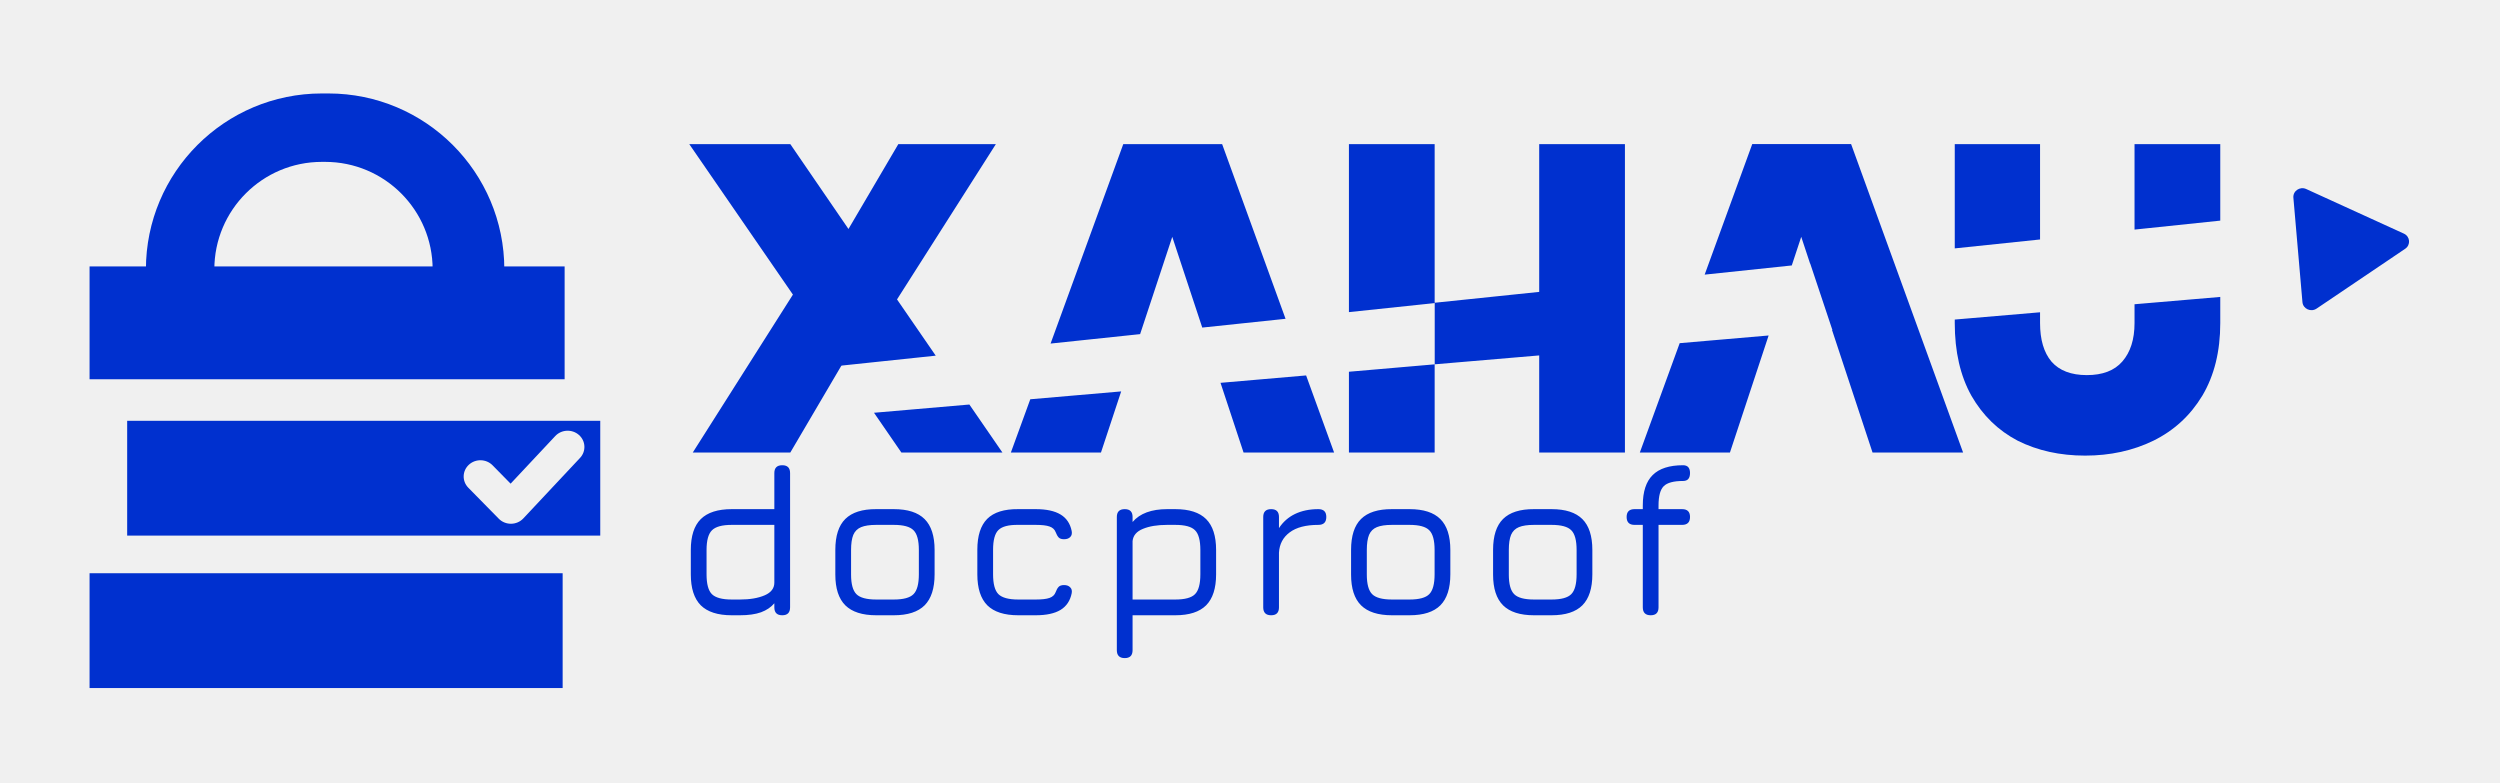
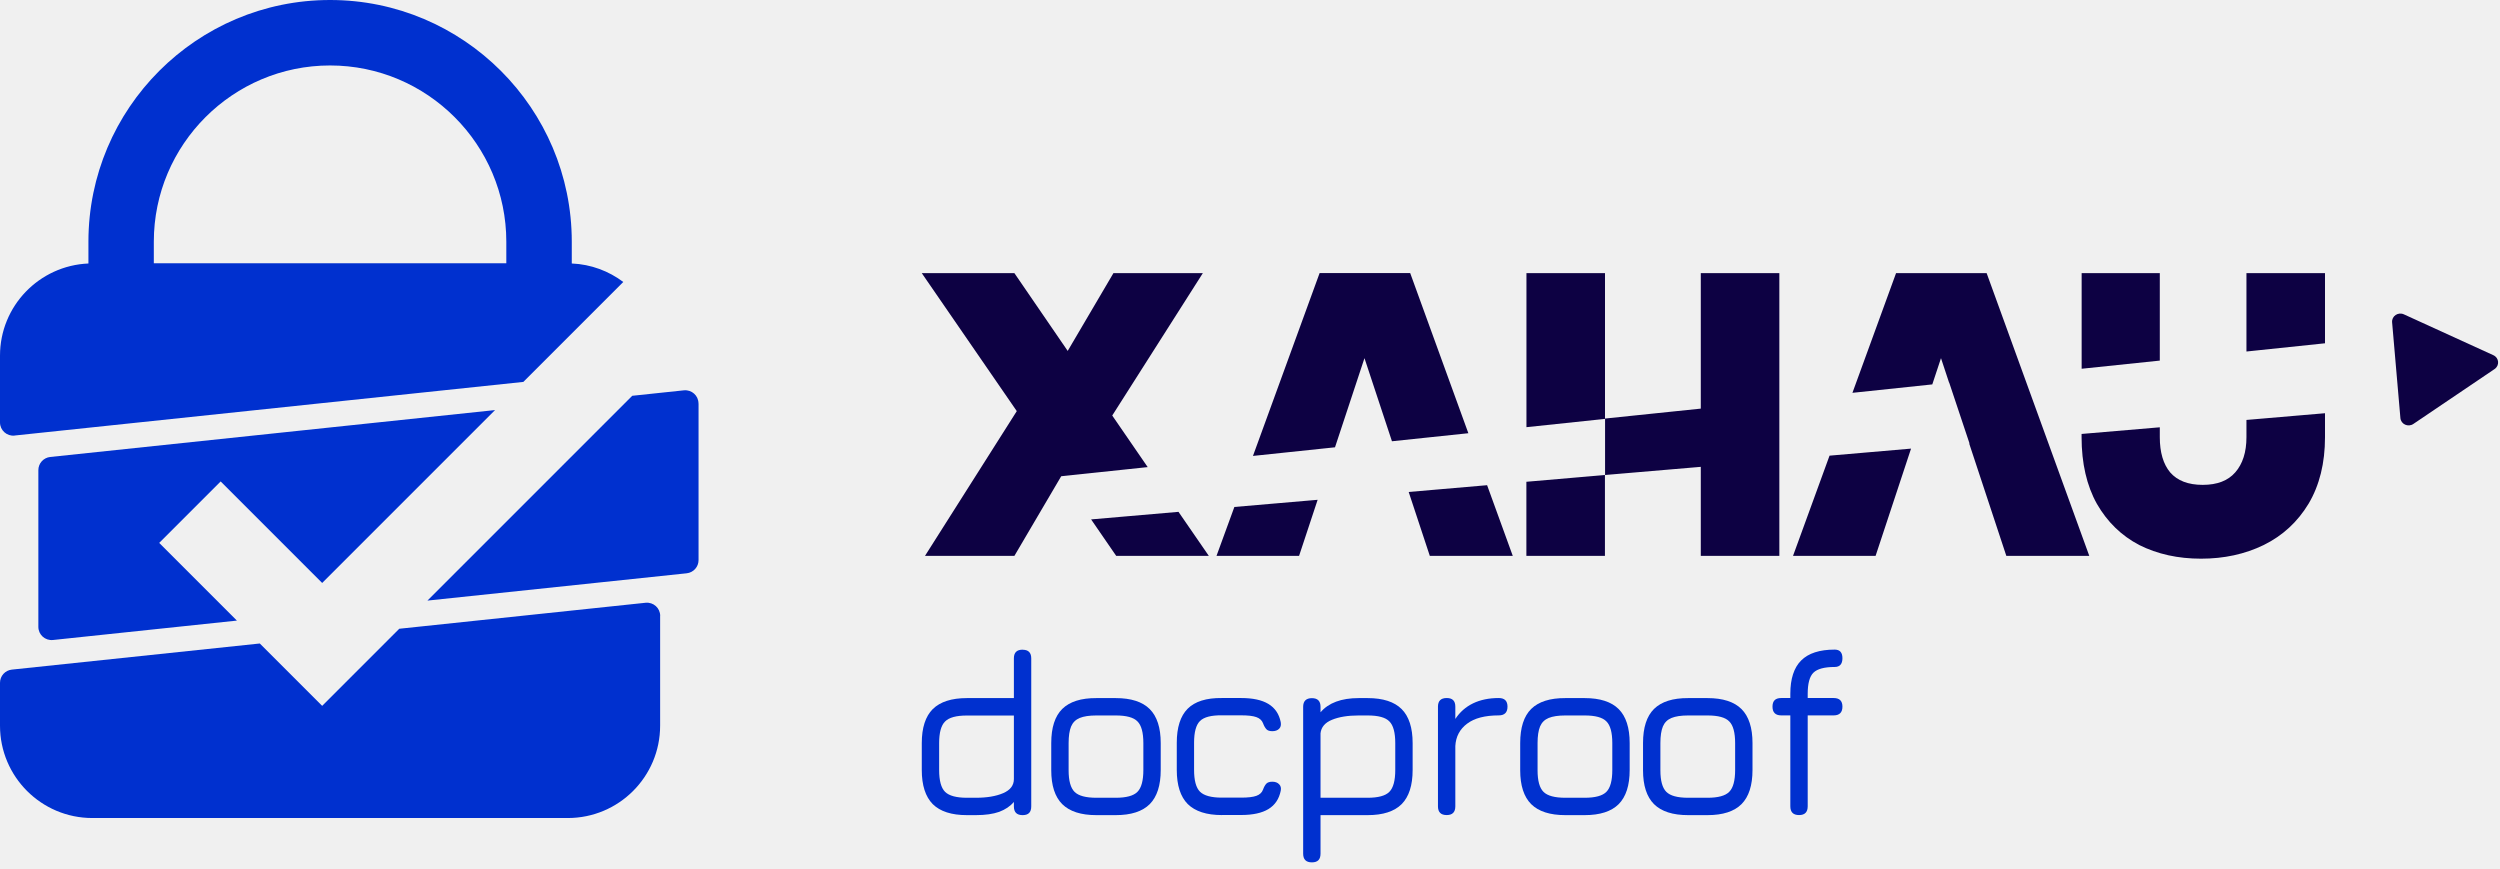
- <svg xmlns="http://www.w3.org/2000/svg" width="642" height="201" viewBox="0 0 642 201" fill="none">
-   <rect x="23" y="68.419" width="121.995" height="28.974" fill="#0030CF" />
-   <rect x="23" y="147.208" width="121.487" height="29.482" fill="#0030CF" />
-   <path fill-rule="evenodd" clip-rule="evenodd" d="M82.654 24C57.7 24 37.471 44.229 37.471 69.183L55.042 69.183C55.042 53.934 67.404 41.571 82.654 41.571H83.491C98.741 41.571 111.103 53.934 111.103 69.183L129.511 69.183C129.511 44.229 109.282 24 84.327 24H82.654Z" fill="#0030CF" />
-   <path fill-rule="evenodd" clip-rule="evenodd" d="M154.145 108.068H32.658V137.55H154.145V108.068ZM148.668 111.693C150.427 113.242 150.558 115.881 148.96 117.586L134.385 133.134C133.582 133.991 132.446 134.486 131.251 134.5C130.055 134.513 128.908 134.044 128.084 133.205L120.258 125.242C118.619 123.574 118.685 120.933 120.407 119.344C122.128 117.756 124.852 117.82 126.491 119.488L131.126 124.205L142.589 111.976C144.187 110.271 146.909 110.144 148.668 111.693Z" fill="#0030CF" />
-   <path d="M187.905 158C184.33 158 181.681 157.147 179.958 155.442C178.253 153.719 177.4 151.07 177.4 147.495V141.225C177.4 137.65 178.253 135.01 179.958 133.305C181.681 131.6 184.33 130.747 187.905 130.747H198.85V121.48C198.85 120.142 199.528 119.472 200.885 119.472C202.223 119.472 202.893 120.142 202.893 121.48V155.965C202.893 157.322 202.223 158 200.885 158C199.528 158 198.85 157.322 198.85 155.965V154.92C198.007 155.928 196.87 156.698 195.44 157.23C194.01 157.743 192.195 158 189.995 158H187.905ZM187.905 153.958H189.995C192.562 153.958 194.679 153.6 196.348 152.885C198.016 152.17 198.85 151.079 198.85 149.612V134.79H187.905C185.43 134.79 183.734 135.257 182.818 136.192C181.901 137.109 181.443 138.787 181.443 141.225V147.495C181.443 149.97 181.901 151.666 182.818 152.582C183.753 153.499 185.448 153.958 187.905 153.958ZM225.017 158C221.442 158 218.793 157.147 217.07 155.442C215.365 153.737 214.512 151.107 214.512 147.55V141.225C214.512 137.613 215.365 134.964 217.07 133.277C218.793 131.572 221.442 130.729 225.017 130.747H229.527C233.102 130.747 235.742 131.6 237.447 133.305C239.152 135.01 240.005 137.65 240.005 141.225V147.495C240.005 151.07 239.152 153.719 237.447 155.442C235.742 157.147 233.102 158 229.527 158H225.017ZM218.555 147.55C218.555 149.988 219.013 151.666 219.93 152.582C220.846 153.499 222.542 153.958 225.017 153.958H229.527C232.002 153.958 233.689 153.499 234.587 152.582C235.504 151.666 235.962 149.97 235.962 147.495V141.225C235.962 138.75 235.504 137.063 234.587 136.165C233.689 135.248 232.002 134.79 229.527 134.79H225.017C223.367 134.79 222.075 134.982 221.14 135.367C220.205 135.752 219.535 136.412 219.132 137.347C218.747 138.282 218.555 139.575 218.555 141.225V147.55ZM261.485 158C257.91 158 255.261 157.147 253.537 155.442C251.832 153.719 250.98 151.07 250.98 147.495V141.17C250.98 137.595 251.823 134.955 253.51 133.25C255.215 131.545 257.873 130.711 261.485 130.747H265.995C268.708 130.747 270.826 131.206 272.347 132.122C273.869 133.039 274.822 134.451 275.207 136.357C275.336 137.036 275.207 137.558 274.822 137.925C274.456 138.292 273.924 138.475 273.227 138.475C272.604 138.475 272.146 138.319 271.852 138.007C271.559 137.677 271.302 137.219 271.082 136.632C270.826 135.954 270.303 135.477 269.515 135.202C268.745 134.927 267.571 134.79 265.995 134.79H261.485C259.028 134.753 257.332 135.193 256.397 136.11C255.481 137.008 255.022 138.695 255.022 141.17V147.495C255.022 149.97 255.481 151.666 256.397 152.582C257.332 153.499 259.028 153.958 261.485 153.958H265.995C267.571 153.958 268.745 153.82 269.515 153.545C270.303 153.27 270.826 152.784 271.082 152.087C271.302 151.482 271.559 151.024 271.852 150.712C272.146 150.401 272.613 150.245 273.255 150.245C273.933 150.245 274.456 150.437 274.822 150.822C275.207 151.189 275.336 151.702 275.207 152.362C274.822 154.269 273.869 155.69 272.347 156.625C270.826 157.542 268.708 158 265.995 158H261.485ZM288.837 169C287.481 169 286.802 168.322 286.802 166.965V132.755C286.802 131.417 287.481 130.747 288.837 130.747C290.176 130.747 290.845 131.417 290.845 132.755V134.047C291.78 132.947 292.99 132.122 294.475 131.572C295.96 131.022 297.711 130.747 299.727 130.747H301.817C305.392 130.747 308.032 131.6 309.737 133.305C311.442 135.01 312.295 137.65 312.295 141.225V147.495C312.295 151.07 311.442 153.719 309.737 155.442C308.032 157.147 305.392 158 301.817 158H290.845V166.965C290.845 168.322 290.176 169 288.837 169ZM290.845 153.958H301.817C304.292 153.958 305.979 153.499 306.877 152.582C307.794 151.666 308.252 149.97 308.252 147.495V141.225C308.252 138.75 307.794 137.063 306.877 136.165C305.979 135.248 304.292 134.79 301.817 134.79H299.727C297.216 134.79 295.144 135.129 293.512 135.807C291.881 136.467 290.991 137.512 290.845 138.942V153.958ZM326.433 158C325.076 158 324.398 157.322 324.398 155.965V132.755C324.398 131.417 325.076 130.747 326.433 130.747C327.771 130.747 328.44 131.417 328.44 132.755V135.615C329.485 134.02 330.86 132.81 332.565 131.985C334.289 131.16 336.287 130.747 338.56 130.747C339.917 130.747 340.595 131.417 340.595 132.755C340.595 134.112 339.917 134.79 338.56 134.79C335.352 134.79 332.895 135.432 331.19 136.715C329.485 137.98 328.569 139.712 328.44 141.912V155.965C328.44 157.322 327.771 158 326.433 158ZM357.46 158C353.885 158 351.236 157.147 349.512 155.442C347.807 153.737 346.955 151.107 346.955 147.55V141.225C346.955 137.613 347.807 134.964 349.512 133.277C351.236 131.572 353.885 130.729 357.46 130.747H361.97C365.545 130.747 368.185 131.6 369.89 133.305C371.595 135.01 372.447 137.65 372.447 141.225V147.495C372.447 151.07 371.595 153.719 369.89 155.442C368.185 157.147 365.545 158 361.97 158H357.46ZM350.997 147.55C350.997 149.988 351.456 151.666 352.372 152.582C353.289 153.499 354.985 153.958 357.46 153.958H361.97C364.445 153.958 366.131 153.499 367.03 152.582C367.946 151.666 368.405 149.97 368.405 147.495V141.225C368.405 138.75 367.946 137.063 367.03 136.165C366.131 135.248 364.445 134.79 361.97 134.79H357.46C355.81 134.79 354.517 134.982 353.582 135.367C352.647 135.752 351.978 136.412 351.575 137.347C351.19 138.282 350.997 139.575 350.997 141.225V147.55ZM393.927 158C390.352 158 387.703 157.147 385.98 155.442C384.275 153.737 383.422 151.107 383.422 147.55V141.225C383.422 137.613 384.275 134.964 385.98 133.277C387.703 131.572 390.352 130.729 393.927 130.747H398.437C402.012 130.747 404.652 131.6 406.357 133.305C408.062 135.01 408.915 137.65 408.915 141.225V147.495C408.915 151.07 408.062 153.719 406.357 155.442C404.652 157.147 402.012 158 398.437 158H393.927ZM387.465 147.55C387.465 149.988 387.923 151.666 388.84 152.582C389.756 153.499 391.452 153.958 393.927 153.958H398.437C400.912 153.958 402.599 153.499 403.497 152.582C404.414 151.666 404.872 149.97 404.872 147.495V141.225C404.872 138.75 404.414 137.063 403.497 136.165C402.599 135.248 400.912 134.79 398.437 134.79H393.927C392.277 134.79 390.985 134.982 390.05 135.367C389.115 135.752 388.446 136.412 388.042 137.347C387.657 138.282 387.465 139.575 387.465 141.225V147.55ZM423.905 158C422.548 158 421.87 157.322 421.87 155.965V134.79H419.752C418.396 134.79 417.717 134.112 417.717 132.755C417.717 131.417 418.396 130.747 419.752 130.747H421.87V129.785C421.87 126.265 422.713 123.671 424.4 122.002C426.087 120.316 428.69 119.472 432.21 119.472C433.402 119.472 433.997 120.142 433.997 121.48C433.997 122.837 433.402 123.515 432.21 123.515C429.808 123.515 428.158 123.955 427.26 124.835C426.362 125.715 425.912 127.365 425.912 129.785V130.747H431.962C433.319 130.747 433.997 131.417 433.997 132.755C433.997 134.112 433.319 134.79 431.962 134.79H425.912V155.965C425.912 157.322 425.243 158 423.905 158Z" fill="#0030CF" />
-   <path fill-rule="evenodd" clip-rule="evenodd" d="M421.109 116.206H444.248L454.183 86.153L431.344 88.126L421.109 116.206ZM464.824 67.673L462.558 60.818L460.128 68.168L437.758 70.525L449.977 37H475.363L504.119 116.206H480.867L470.468 84.747L470.555 84.739L464.86 67.669L464.824 67.673ZM216.161 93.96L216.09 93.856L202.948 116.214H177.899L203.621 75.655L177 37.007H202.948L217.887 58.803L230.692 37.007H255.741L230.355 76.891L240.298 91.335L216.212 93.873L216.161 93.96ZM224.446 105.997L231.478 116.214H257.426L248.936 103.882L224.446 105.997ZM264.576 102.531L259.589 116.214H282.728L287.918 100.515L264.576 102.531ZM308.739 84.122L301.038 60.825L292.781 85.804L269.789 88.227L288.457 37.007H313.843L330.129 81.868L308.739 84.122ZM313.429 98.311L319.347 116.214H342.598L335.41 96.412L313.429 98.311ZM346.404 95.463V116.214H368.42V93.561L346.404 95.463ZM368.436 93.555L395.266 91.273V116.214H417.282V37.007H395.266V74.959L368.42 77.748V37.007H346.404V80.153L368.436 77.831V93.555ZM523.886 61.497V37.007H501.982V63.787L523.886 61.497ZM523.886 80.195V82.958C523.886 87.227 524.859 90.523 526.806 92.845C528.828 95.167 531.861 96.328 535.905 96.328C539.948 96.328 542.981 95.167 545.003 92.845C547.1 90.448 548.148 87.152 548.148 82.958V78.129L570.164 76.253V82.958C570.164 90.223 568.629 96.44 565.559 101.608C562.489 106.701 558.295 110.559 552.978 113.18C547.736 115.727 541.895 117 535.455 117C529.015 117 523.249 115.727 518.157 113.18C513.14 110.559 509.171 106.701 506.25 101.608C503.405 96.515 501.982 90.298 501.982 82.958V82.062L523.886 80.195ZM570.164 56.657L548.148 58.959V37.007H570.164V56.657Z" fill="#0030CF" />
-   <path d="M617.318 59.995C618.934 60.733 619.121 62.893 617.655 63.883L594.903 79.247C593.437 80.237 591.417 79.314 591.267 77.587L588.941 50.771C588.791 49.043 590.624 47.806 592.24 48.544L617.318 59.995Z" fill="#0030CF" />
+ <svg xmlns="http://www.w3.org/2000/svg" width="380" height="132" viewBox="0 0 380 132" fill="none">
+   <g clip-path="url(#clip0_1_2)">
+     <path d="M155.44 98.75C154.55 98.75 154.11 99.19 154.11 100.06V106.11H146.97C144.64 106.11 142.91 106.67 141.78 107.78C140.67 108.89 140.11 110.62 140.11 112.95V117.04C140.11 119.37 140.67 121.1 141.78 122.23C142.9 123.34 144.63 123.9 146.97 123.9H148.33C149.77 123.9 150.95 123.73 151.88 123.4C152.81 123.05 153.56 122.55 154.11 121.89V122.57C154.11 123.46 154.55 123.9 155.44 123.9C156.33 123.9 156.75 123.46 156.75 122.57V100.07C156.75 99.2 156.31 98.76 155.44 98.76V98.75ZM154.11 118.42C154.11 119.38 153.57 120.09 152.48 120.56C151.39 121.03 150.01 121.26 148.33 121.26H146.97C145.37 121.26 144.26 120.96 143.65 120.36C143.05 119.76 142.75 118.66 142.75 117.04V112.95C142.75 111.36 143.05 110.26 143.65 109.67C144.25 109.06 145.35 108.76 146.97 108.76H154.11V118.43V118.42Z" fill="#0030CF" />
+     <path d="M174.76 107.78C173.65 106.67 171.92 106.11 169.59 106.11H166.65C164.32 106.1 162.59 106.65 161.46 107.76C160.35 108.86 159.79 110.59 159.79 112.95V117.08C159.79 119.4 160.35 121.12 161.46 122.23C162.58 123.34 164.31 123.9 166.65 123.9H169.59C171.92 123.9 173.65 123.34 174.76 122.23C175.87 121.11 176.43 119.38 176.43 117.04V112.95C176.43 110.62 175.87 108.89 174.76 107.78ZM173.79 117.04C173.79 118.66 173.49 119.76 172.89 120.36C172.3 120.96 171.2 121.26 169.59 121.26H166.65C165.03 121.26 163.93 120.96 163.33 120.36C162.73 119.76 162.43 118.67 162.43 117.08V112.95C162.43 111.87 162.56 111.03 162.81 110.42C163.07 109.81 163.51 109.38 164.12 109.13C164.73 108.88 165.57 108.75 166.65 108.75H169.59C171.21 108.75 172.31 109.05 172.89 109.65C173.49 110.24 173.79 111.34 173.79 112.95V117.04Z" fill="#0030CF" />
+     <path d="M185.73 123.89C183.4 123.89 181.67 123.33 180.54 122.22C179.43 121.1 178.87 119.37 178.87 117.03V112.9C178.87 110.57 179.42 108.84 180.52 107.73C181.63 106.62 183.37 106.07 185.72 106.1H188.66C190.43 106.1 191.81 106.4 192.8 107C193.79 107.6 194.42 108.52 194.67 109.76C194.75 110.2 194.67 110.54 194.42 110.78C194.18 111.02 193.83 111.14 193.38 111.14C192.97 111.14 192.67 111.04 192.48 110.83C192.29 110.61 192.12 110.32 191.98 109.93C191.81 109.49 191.47 109.18 190.96 109C190.46 108.82 189.69 108.73 188.66 108.73H185.72C184.12 108.71 183.01 108.99 182.4 109.59C181.8 110.18 181.5 111.28 181.5 112.89V117.02C181.5 118.64 181.8 119.74 182.4 120.34C183.01 120.94 184.12 121.24 185.72 121.24H188.66C189.69 121.24 190.45 121.15 190.96 120.97C191.47 120.79 191.82 120.47 191.98 120.02C192.12 119.63 192.29 119.33 192.48 119.12C192.67 118.92 192.98 118.82 193.4 118.82C193.84 118.82 194.18 118.95 194.42 119.2C194.67 119.44 194.76 119.77 194.67 120.2C194.42 121.44 193.8 122.37 192.8 122.98C191.81 123.58 190.43 123.88 188.66 123.88H185.72L185.73 123.89Z" fill="#0030CF" />
+     <path d="M213.05 107.78C211.94 106.67 210.21 106.11 207.88 106.11H206.52C205.2 106.11 204.06 106.29 203.09 106.65C202.12 107.01 201.33 107.55 200.72 108.27V107.43C200.72 106.56 200.28 106.12 199.41 106.12C198.54 106.12 198.08 106.56 198.08 107.43V129.75C198.08 130.64 198.52 131.08 199.41 131.08C200.3 131.08 200.72 130.64 200.72 129.75V123.9H207.88C210.21 123.9 211.94 123.34 213.05 122.23C214.16 121.11 214.72 119.38 214.72 117.04V112.95C214.72 110.62 214.16 108.89 213.05 107.78ZM212.08 117.04C212.08 118.66 211.78 119.76 211.18 120.36C210.59 120.96 209.49 121.26 207.88 121.26H200.72V111.46C200.82 110.53 201.4 109.84 202.46 109.41C203.52 108.97 204.88 108.75 206.52 108.75H207.88C209.5 108.75 210.6 109.05 211.18 109.65C211.78 110.24 212.08 111.34 212.08 112.95V117.04Z" fill="#0030CF" />
+     <path d="M219.9 123.89C219.01 123.89 218.57 123.45 218.57 122.56V107.41C218.57 106.54 219.01 106.1 219.9 106.1C220.79 106.1 221.21 106.54 221.21 107.41V109.28C221.89 108.24 222.79 107.45 223.9 106.91C225.02 106.37 226.33 106.1 227.81 106.1C228.7 106.1 229.14 106.54 229.14 107.41C229.14 108.28 228.7 108.74 227.81 108.74C225.72 108.74 224.11 109.16 223 110C221.89 110.83 221.29 111.96 221.21 113.39V122.56C221.21 123.45 220.77 123.89 219.9 123.89Z" fill="#0030CF" />
+     <path d="M246.04 107.78C244.93 106.67 243.2 106.11 240.87 106.11H237.93C235.6 106.1 233.87 106.65 232.74 107.76C231.63 108.86 231.07 110.59 231.07 112.95V117.08C231.07 119.4 231.63 121.12 232.74 122.23C233.86 123.34 235.59 123.9 237.93 123.9H240.87C243.2 123.9 244.93 123.34 246.04 122.23C247.15 121.11 247.71 119.38 247.71 117.04V112.95C247.71 110.62 247.15 108.89 246.04 107.78ZM245.07 117.04C245.07 118.66 244.77 119.76 244.17 120.36C243.58 120.96 242.48 121.26 240.87 121.26H237.93C236.31 121.26 235.21 120.96 234.61 120.36C234.01 119.76 233.71 118.67 233.71 117.08V112.95C233.71 111.87 233.84 111.03 234.09 110.42C234.35 109.81 234.79 109.38 235.4 109.13C236.01 108.88 236.85 108.75 237.93 108.75H240.87C242.49 108.75 243.59 109.05 244.17 109.65C244.77 110.24 245.07 111.34 245.07 112.95V117.04Z" fill="#0030CF" />
+     <path d="M264.71 107.78C263.6 106.67 261.87 106.11 259.54 106.11H256.6C254.27 106.1 252.54 106.65 251.41 107.76C250.3 108.86 249.74 110.59 249.74 112.95V117.08C249.74 119.4 250.3 121.12 251.41 122.23C252.53 123.34 254.26 123.9 256.6 123.9H259.54C261.87 123.9 263.6 123.34 264.71 122.23C265.82 121.11 266.38 119.38 266.38 117.04V112.95C266.38 110.62 265.82 108.89 264.71 107.78ZM263.74 117.04C263.74 118.66 263.44 119.76 262.84 120.36C262.25 120.96 261.15 121.26 259.54 121.26H256.6C254.98 121.26 253.88 120.96 253.28 120.36C252.68 119.76 252.38 118.67 252.38 117.08V112.95C252.38 111.87 252.51 111.03 252.76 110.42C253.02 109.81 253.46 109.38 254.07 109.13C254.68 108.88 255.52 108.75 256.6 108.75H259.54C261.16 108.75 262.26 109.05 262.84 109.65C263.44 110.24 263.74 111.34 263.74 112.95V117.04Z" fill="#0030CF" />
+     <path d="M273.46 123.89C272.57 123.89 272.13 123.45 272.13 122.56V108.74H270.75C269.87 108.74 269.42 108.3 269.42 107.41C269.42 106.52 269.86 106.1 270.75 106.1H272.13V105.47C272.13 103.17 272.68 101.48 273.78 100.39C274.88 99.29 276.58 98.74 278.88 98.74C279.66 98.74 280.05 99.18 280.05 100.05C280.05 100.92 279.66 101.38 278.88 101.38C277.31 101.38 276.24 101.67 275.65 102.24C275.06 102.81 274.77 103.89 274.77 105.47V106.1H278.72C279.61 106.1 280.05 106.54 280.05 107.41C280.05 108.28 279.61 108.74 278.72 108.74H274.77V122.56C274.77 123.45 274.33 123.89 273.46 123.89Z" fill="#0030CF" />
+     <path fill-rule="evenodd" clip-rule="evenodd" d="M272.54 84.49H285.09L290.48 68.19L278.09 69.26L272.54 84.49ZM296.26 58.16L295.03 54.44L293.71 58.43L281.57 59.71L288.2 41.52H301.97L317.57 84.49H304.96L299.32 67.42H299.37L296.28 58.16H296.26ZM161.36 72.42L161.32 72.36L154.19 84.49H140.6L154.55 62.49L140.11 41.52H154.19L162.29 53.34L169.24 41.52H182.83L169.06 63.16L174.45 71L161.38 72.38L161.35 72.43L161.36 72.42ZM165.85 78.95L169.66 84.49H183.74L179.13 77.8L165.84 78.95H165.85ZM187.62 77.07L184.91 84.49H197.46L200.28 75.97L187.62 77.06V77.07ZM211.58 67.08L207.4 54.44L202.92 67.99L190.45 69.3L200.58 41.51H214.35L223.19 65.85L211.59 67.07L211.58 67.08ZM214.12 74.78L217.33 84.49H229.94L226.04 73.75L214.12 74.78ZM232.01 73.23V84.49H243.95V72.2L232.01 73.23ZM243.96 72.2L258.52 70.96V84.49H270.46V41.52H258.52V62.11L243.96 63.62V41.52H232.02V64.93L243.97 63.67V72.2H243.96ZM328.29 54.81V41.52H316.41V56.05L328.29 54.81ZM328.29 64.95V66.45C328.29 68.77 328.82 70.55 329.87 71.81C330.97 73.07 332.61 73.7 334.81 73.7C337.01 73.7 338.65 73.07 339.75 71.81C340.89 70.51 341.46 68.72 341.46 66.45V63.83L353.4 62.81V66.45C353.4 70.39 352.57 73.76 350.9 76.57C349.23 79.33 346.96 81.43 344.07 82.85C341.23 84.23 338.06 84.92 334.56 84.92C331.06 84.92 327.94 84.23 325.18 82.85C322.46 81.43 320.31 79.34 318.72 76.57C317.18 73.81 316.4 70.43 316.4 66.45V65.96L328.28 64.95H328.29ZM353.4 52.18L341.46 53.43V41.52H353.4V52.18Z" fill="#0D0143" />
+     <path d="M378.99 53.99C379.87 54.39 379.97 55.56 379.17 56.1L366.83 64.44C366.03 64.98 364.94 64.48 364.86 63.54L363.6 48.99C363.52 48.05 364.51 47.38 365.39 47.78L378.99 53.99Z" fill="#0D0143" />
+     <path d="M2.22 66.2L79.55 58.05L94.74 42.86C92.54 41.21 89.84 40.17 86.91 40.05V36.74C86.91 16.48 70.43 0 50.17 0C29.91 0 13.44 16.48 13.44 36.74V40.05C5.97 40.37 0 46.51 0 54.06V64.21C0 65.4 1.03 66.33 2.22 66.21V66.2ZM23.38 36.74C23.38 21.97 35.4 9.95 50.17 9.95C64.94 9.95 76.96 21.97 76.96 36.74V40.02H23.38V36.74ZM33.53 73.19L24.2 82.52L36.01 94.33L8.05 97.28C6.86 97.4 5.83 96.48 5.83 95.28V71.46C5.83 70.43 6.61 69.57 7.63 69.46L75.25 62.33L48.97 88.61L33.53 73.17V73.19ZM100.34 93.63V110.3C100.34 118.05 94.06 124.34 86.3 124.34H14.04C6.29 124.34 0 118.06 0 110.3V103.78C0 102.75 0.78 101.89 1.8 101.78L39.49 97.81L46.62 104.94L48.97 107.29L60.69 95.57L98.13 91.62C99.32 91.5 100.35 92.42 100.35 93.62L100.34 93.63ZM106.18 61.32V85.14C106.18 86.17 105.4 87.03 104.38 87.14L64.97 91.29L96.1 60.16L103.95 59.33C105.14 59.21 106.17 60.13 106.17 61.33L106.18 61.32Z" fill="#0030CF" />
+   </g>
+   <defs>
+     <clipPath id="clip0_1_2">
+       <rect width="380" height="132" fill="white" />
+     </clipPath>
+   </defs>
</svg>
